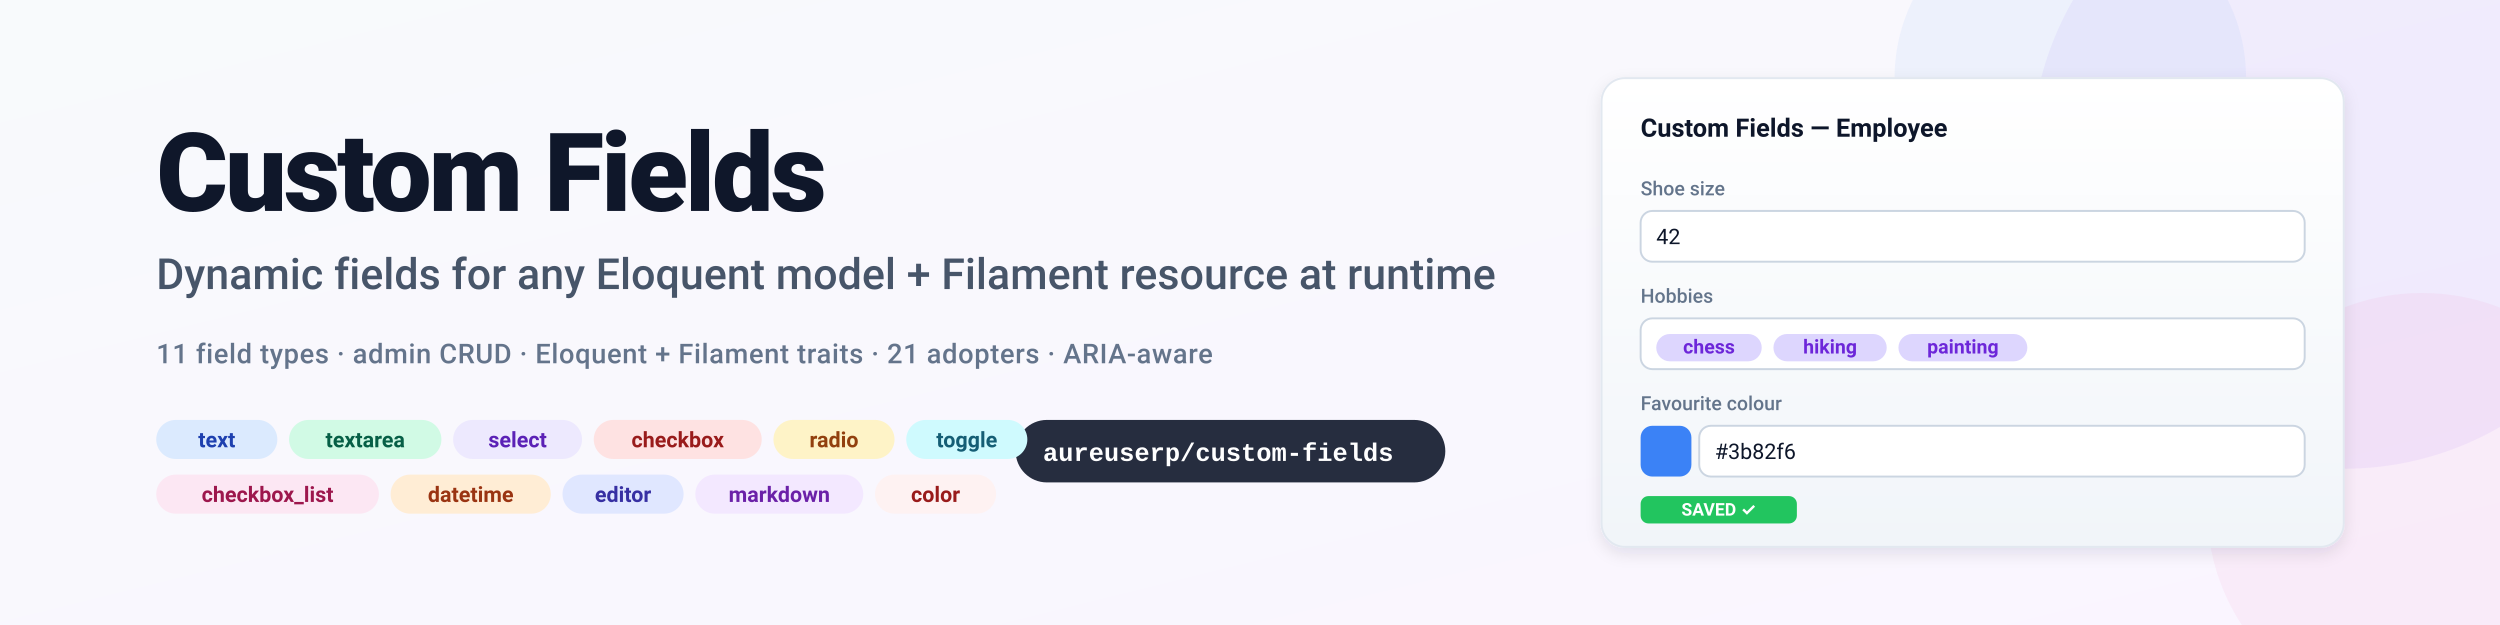
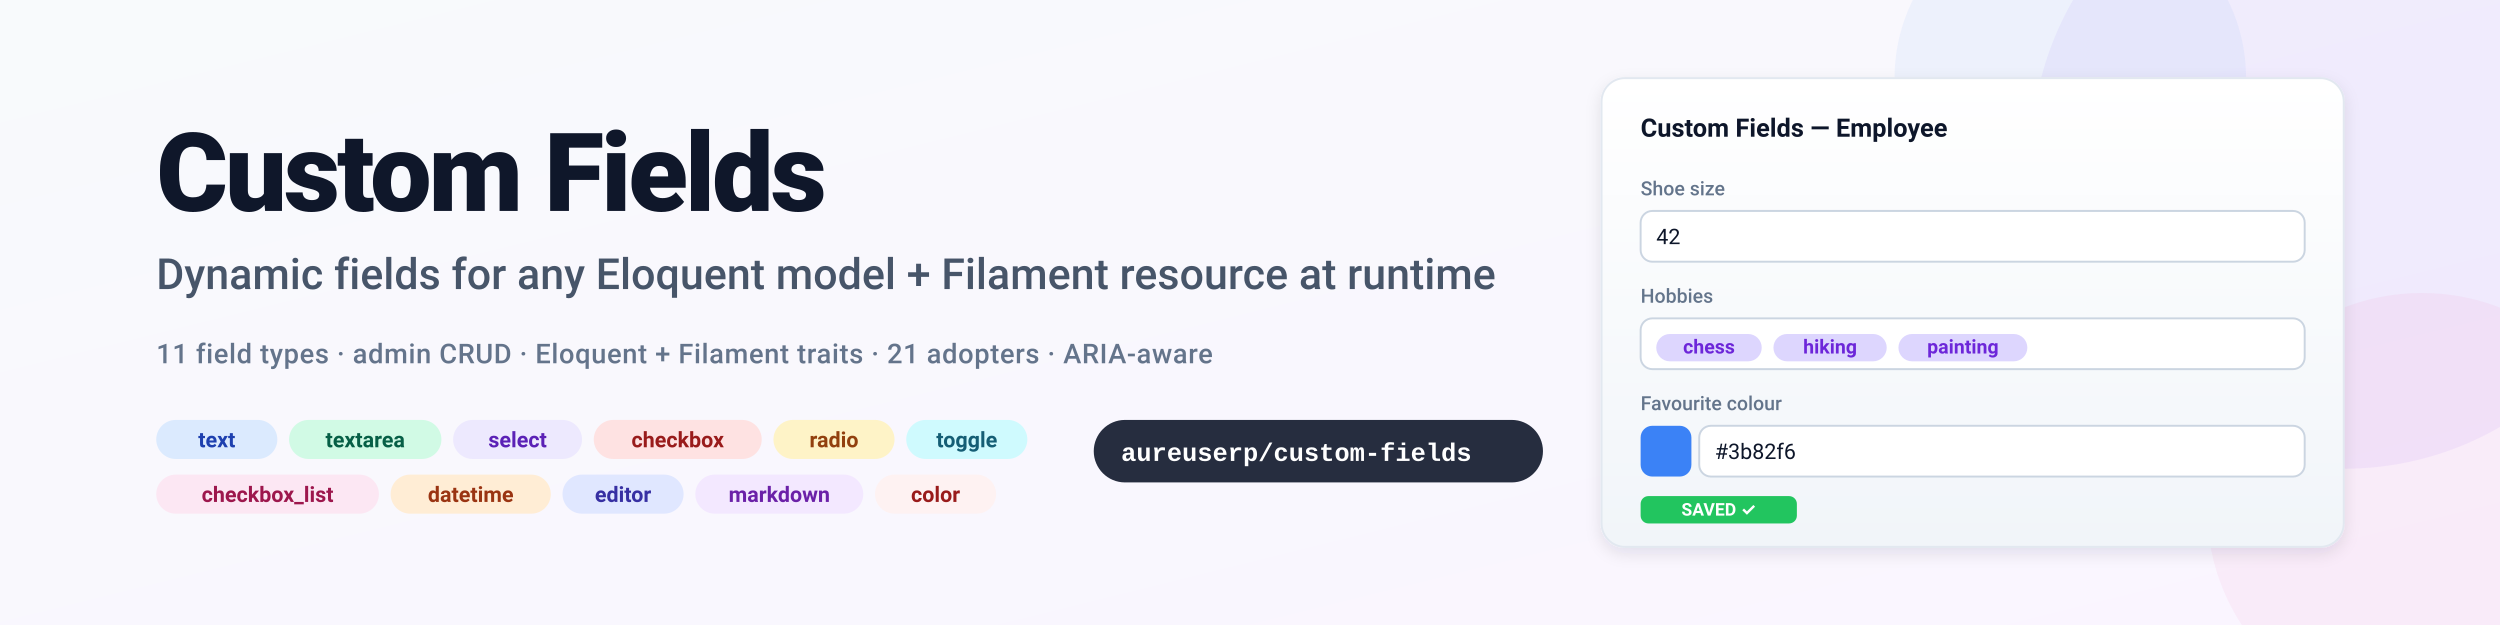
<svg xmlns="http://www.w3.org/2000/svg" viewBox="0 0 1280 320" role="img" aria-label="Custom Fields — Filament v5 plugin banner">
  <defs>
    <linearGradient id="bg" x1="0" y1="0" x2="1" y2="1">
      <stop offset="0" stop-color="#f8fafc" />
      <stop offset="1" stop-color="#faf5ff" />
    </linearGradient>
    <linearGradient id="card" x1="0" y1="0" x2="0" y2="1">
      <stop offset="0" stop-color="#ffffff" />
      <stop offset="1" stop-color="#f1f5f9" />
    </linearGradient>
    <filter id="shadow" x="-5%" y="-10%" width="110%" height="130%">
      <feDropShadow dx="0" dy="3" stdDeviation="4" flood-color="#0f172a" flood-opacity="0.1" />
    </filter>
  </defs>
  <rect width="1280" height="320" fill="url(#bg)" />
  <circle cx="1200" cy="80" r="160" fill="#8b5cf6" opacity="0.08" />
  <circle cx="1060" cy="40" r="90" fill="#3b82f6" opacity="0.06" />
  <circle cx="1240" cy="260" r="110" fill="#ec4899" opacity="0.06" />
  <g font-family="-apple-system, BlinkMacSystemFont, 'Segoe UI', Roboto, 'Helvetica Neue', Arial, sans-serif">
    <text x="80" y="108" font-size="56" font-weight="800" fill="#0f172a" letter-spacing="-1.5">Custom Fields</text>
    <text x="80" y="148" font-size="22" font-weight="500" fill="#475569">Dynamic fields for any Eloquent model + Filament resource at runtime</text>
    <text x="80" y="186" font-size="14" font-weight="500" fill="#64748b" letter-spacing="0.3">11 field types · admin CRUD · Eloquent + Filament traits · 21 adopters · ARIA-aware</text>
  </g>
  <g transform="translate(820, 40)" filter="url(#shadow)" font-family="-apple-system, BlinkMacSystemFont, 'Segoe UI', Roboto, 'Helvetica Neue', Arial, sans-serif">
    <rect x="0" y="0" width="380" height="240" rx="12" fill="url(#card)" stroke="#e2e8f0" stroke-width="1" />
    <text x="20" y="30" font-size="13" font-weight="700" fill="#0f172a">Custom Fields — Employee</text>
    <text x="20" y="60" font-size="10" font-weight="500" fill="#64748b">Shoe size</text>
    <rect x="20" y="68" width="340" height="26" rx="6" fill="#ffffff" stroke="#cbd5e1" />
    <text x="28" y="85" font-size="11" fill="#0f172a">42</text>
    <text x="20" y="115" font-size="10" font-weight="500" fill="#64748b">Hobbies</text>
    <rect x="20" y="123" width="340" height="26" rx="6" fill="#ffffff" stroke="#cbd5e1" />
    <g transform="translate(28, 131)" font-size="10">
      <rect x="0" y="0" width="54" height="14" rx="7" fill="#ddd6fe" />
      <text x="27" y="10" text-anchor="middle" fill="#6d28d9" font-weight="600">chess</text>
      <rect x="60" y="0" width="58" height="14" rx="7" fill="#ddd6fe" />
      <text x="89" y="10" text-anchor="middle" fill="#6d28d9" font-weight="600">hiking</text>
      <rect x="124" y="0" width="66" height="14" rx="7" fill="#ddd6fe" />
      <text x="157" y="10" text-anchor="middle" fill="#6d28d9" font-weight="600">painting</text>
    </g>
    <text x="20" y="170" font-size="10" font-weight="500" fill="#64748b">Favourite colour</text>
    <rect x="20" y="178" width="26" height="26" rx="6" fill="#3b82f6" />
    <rect x="50" y="178" width="310" height="26" rx="6" fill="#ffffff" stroke="#cbd5e1" />
    <text x="58" y="195" font-size="11" fill="#0f172a">#3b82f6</text>
    <rect x="20" y="214" width="80" height="14" rx="4" fill="#22c55e" />
    <text x="60" y="224" font-size="9" font-weight="700" fill="#ffffff" text-anchor="middle">SAVED ✓</text>
  </g>
-   <g transform="translate(520, 215)" font-family="'SF Mono', Menlo, Monaco, Consolas, 'Liberation Mono', monospace">
-     <rect x="0" y="0" width="220" height="32" rx="16" fill="#0f172a" opacity="0.9" />
+   <g transform="translate(560, 215)" font-family="'SF Mono', Menlo, Monaco, Consolas, 'Liberation Mono', monospace">
+     <rect x="0" y="0" width="230" height="32" rx="16" fill="#0f172a" opacity="0.9" />
    <text x="14" y="21" font-size="13" font-weight="600" fill="#ffffff">aureuserp/custom-fields</text>
  </g>
  <g transform="translate(80, 215)" font-family="-apple-system, BlinkMacSystemFont, 'Segoe UI', Roboto, 'Helvetica Neue', Arial, sans-serif" font-size="11" font-weight="600">
    <rect x="0" y="0" width="62" height="20" rx="10" fill="#dbeafe" />
    <text x="31" y="14" text-anchor="middle" fill="#1e40af">text</text>
    <rect x="68" y="0" width="78" height="20" rx="10" fill="#d1fae5" />
    <text x="107" y="14" text-anchor="middle" fill="#065f46">textarea</text>
    <rect x="152" y="0" width="66" height="20" rx="10" fill="#ede9fe" />
    <text x="185" y="14" text-anchor="middle" fill="#5b21b6">select</text>
    <rect x="224" y="0" width="86" height="20" rx="10" fill="#fee2e2" />
    <text x="267" y="14" text-anchor="middle" fill="#991b1b">checkbox</text>
    <rect x="316" y="0" width="62" height="20" rx="10" fill="#fef3c7" />
    <text x="347" y="14" text-anchor="middle" fill="#92400e">radio</text>
    <rect x="384" y="0" width="62" height="20" rx="10" fill="#cffafe" />
    <text x="415" y="14" text-anchor="middle" fill="#155e75">toggle</text>
    <rect x="0" y="28" width="114" height="20" rx="10" fill="#fce7f3" />
    <text x="57" y="42" text-anchor="middle" fill="#9d174d">checkbox_list</text>
    <rect x="120" y="28" width="82" height="20" rx="10" fill="#ffedd5" />
    <text x="161" y="42" text-anchor="middle" fill="#9a3412">datetime</text>
    <rect x="208" y="28" width="62" height="20" rx="10" fill="#e0e7ff" />
    <text x="239" y="42" text-anchor="middle" fill="#3730a3">editor</text>
    <rect x="276" y="28" width="86" height="20" rx="10" fill="#f3e8ff" />
    <text x="319" y="42" text-anchor="middle" fill="#6b21a8">markdown</text>
    <rect x="368" y="28" width="62" height="20" rx="10" fill="#fef2f2" />
    <text x="399" y="42" text-anchor="middle" fill="#991b1b">color</text>
  </g>
</svg>
